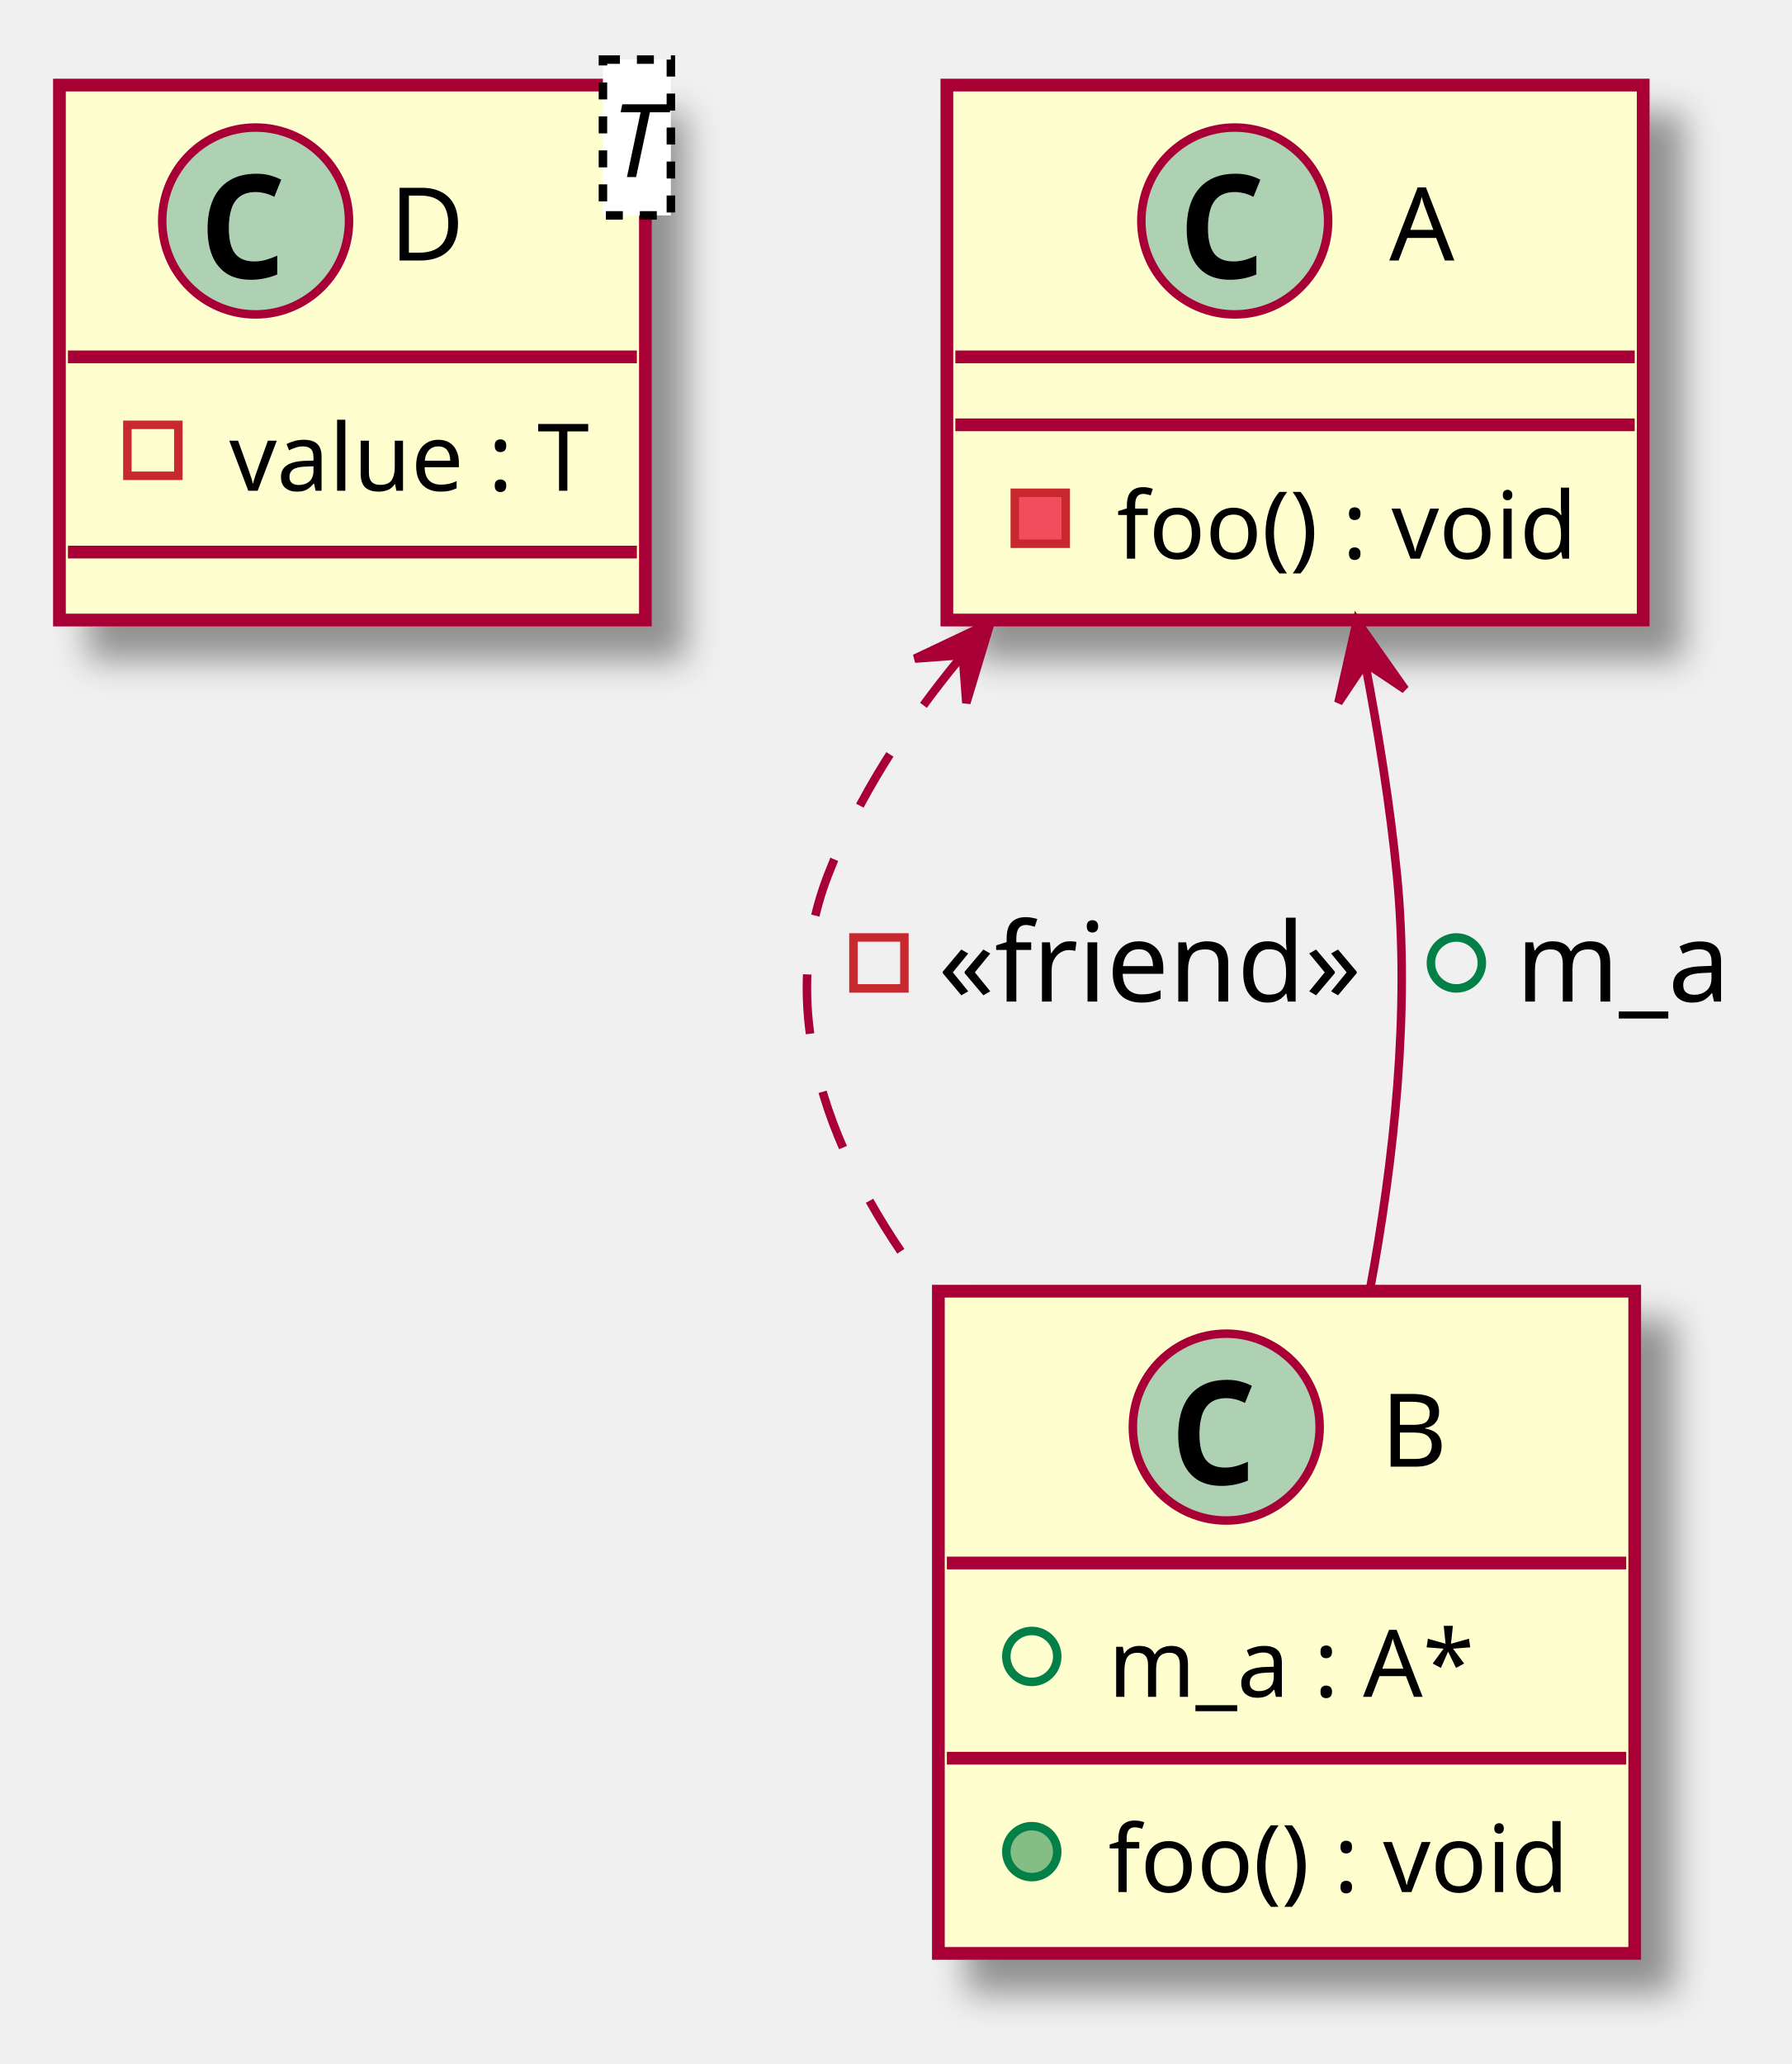
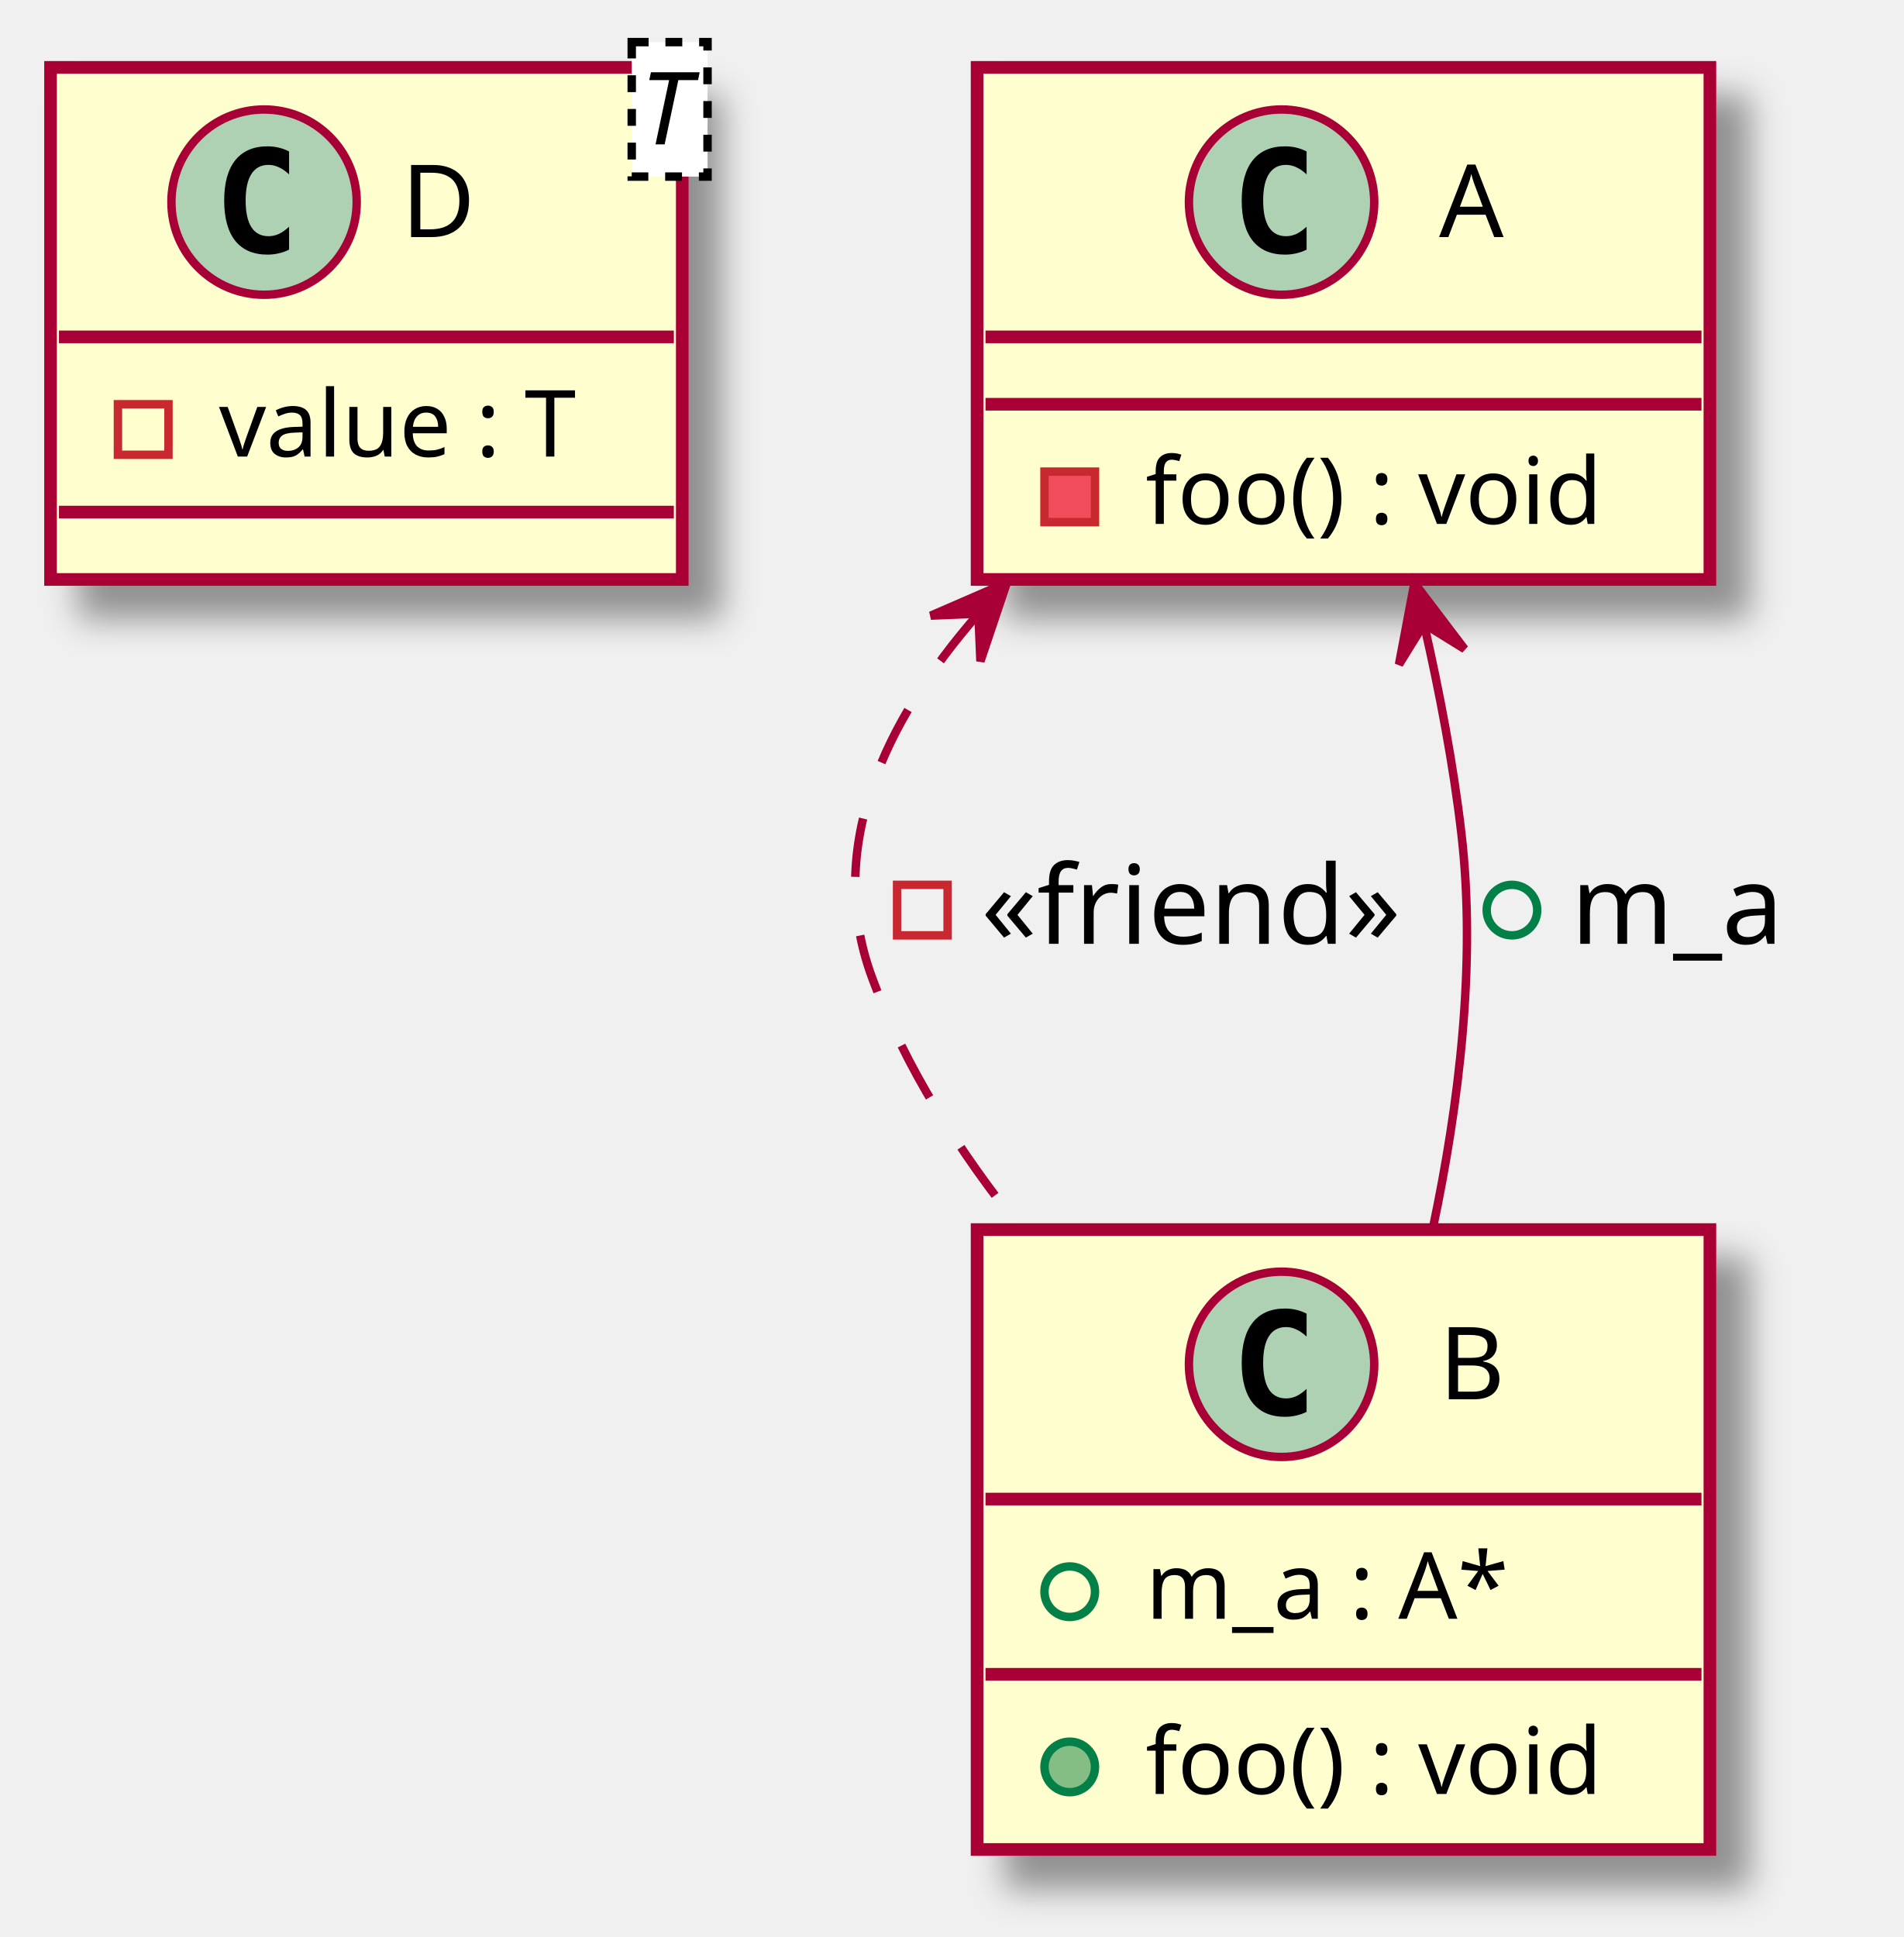
- <svg xmlns="http://www.w3.org/2000/svg" xmlns:xlink="http://www.w3.org/1999/xlink" contentScriptType="application/ecmascript" contentStyleType="text/css" height="243px" preserveAspectRatio="none" style="width:211px;height:243px;background:#FFFFFF;" version="1.1" viewBox="0 0 211 243" width="211px" zoomAndPan="magnify">
+ <svg xmlns="http://www.w3.org/2000/svg" xmlns:xlink="http://www.w3.org/1999/xlink" contentScriptType="application/ecmascript" contentStyleType="text/css" height="230px" preserveAspectRatio="none" style="width:226px;height:230px;" version="1.1" viewBox="0 0 226 230" width="226px" zoomAndPan="magnify">
  <defs>
-     <filter height="300%" id="fw6ycs42t6mat" width="300%" x="-1" y="-1">
+     <filter height="300%" id="f1svyyjdxte7bq" width="300%" x="-1" y="-1">
      <feGaussianBlur result="blurOut" stdDeviation="2.0" />
      <feColorMatrix in="blurOut" result="blurOut2" type="matrix" values="0 0 0 0 0 0 0 0 0 0 0 0 0 0 0 0 0 0 .4 0" />
      <feOffset dx="4.0" dy="4.0" in="blurOut2" result="blurOut3" />
      <feBlend in="SourceGraphic" in2="blurOut3" mode="normal" />
    </filter>
    <style type="text/css">a:hover { text-decoration: underline; }</style>
  </defs>
  <g>
-     <a href="https://github.com/bkryza/clang-uml/blob/5b8e40c1eb6d56297203c1642a344ab724202e06/tests/t00011/t00011.cc#L11" target="_top" title="D" xlink:actuate="onRequest" xlink:href="https://github.com/bkryza/clang-uml/blob/5b8e40c1eb6d56297203c1642a344ab724202e06/tests/t00011/t00011.cc#L11" xlink:show="new" xlink:title="D" xlink:type="simple">
-       <rect codeLine="2" fill="#FEFECE" filter="url(#fw6ycs42t6mat)" height="62.982" id="C_0000000359" style="stroke:#A80036;stroke-width:1.5;" width="69" x="7" y="10.016" />
-       <ellipse cx="30.1" cy="26.016" fill="#ADD1B2" rx="11" ry="11" style="stroke:#A80036;stroke-width:1.0;" />
-       <path d="M29.569,32.938 Q27.819,32.938 26.678,32.203 Q25.553,31.453 24.991,30.11 Q24.444,28.75 24.444,26.953 Q24.444,24.922 25.1,23.469 Q25.756,22.016 27.038,21.235 Q28.319,20.453 30.194,20.453 Q31.084,20.453 31.756,20.641 Q32.428,20.813 33.116,21.157 L32.303,23.172 Q31.678,22.86 31.131,22.735 Q30.6,22.61 30.116,22.61 Q28.944,22.61 28.241,23.141 Q27.538,23.672 27.241,24.625 Q26.944,25.578 26.944,26.844 Q26.944,28.86 27.663,29.828 Q28.381,30.782 29.975,30.782 Q30.569,30.782 31.194,30.625 Q31.819,30.469 32.647,30.094 L32.647,32.313 Q31.913,32.625 31.116,32.782 Q30.334,32.938 29.569,32.938 Z " fill="#000000" />
-       <text fill="#000000" font-family="sans-serif" font-size="12" lengthAdjust="spacing" textLength="9" x="45.9" y="30.672">D</text>
-       <rect fill="#FFFFFF" height="18.344" style="stroke:#000000;stroke-width:1.0;stroke-dasharray:2.0,2.0;" width="8" x="71" y="7.016" />
-       <text fill="#000000" font-family="sans-serif" font-size="12" font-style="italic" lengthAdjust="spacing" textLength="6" x="72" y="20.844">T</text>
-       <line style="stroke:#A80036;stroke-width:1.5;" x1="8" x2="75" y1="42.016" y2="42.016" />
+     <a href="https://github.com/bkryza/clang-uml/blob/b6390d91063025d9b8f3a02b731b2a998baf4e1c/tests/t00011/t00011.cc#L11" target="_top" title="D" xlink:actuate="onRequest" xlink:href="https://github.com/bkryza/clang-uml/blob/b6390d91063025d9b8f3a02b731b2a998baf4e1c/tests/t00011/t00011.cc#L11" xlink:show="new" xlink:title="D" xlink:type="simple">
+       <rect fill="#FEFECE" filter="url(#f1svyyjdxte7bq)" height="60.805" id="C_0000000359" style="stroke: #A80036; stroke-width: 1.5;" width="75" x="6" y="8" />
+       <ellipse cx="31.35" cy="24" fill="#ADD1B2" rx="11" ry="11" style="stroke: #A80036; stroke-width: 1.0;" />
+       <path d="M34.319,29.641 Q33.741,29.938 33.1,30.078 Q32.459,30.234 31.756,30.234 Q29.256,30.234 27.928,28.594 Q26.616,26.938 26.616,23.812 Q26.616,20.688 27.928,19.031 Q29.256,17.375 31.756,17.375 Q32.459,17.375 33.1,17.531 Q33.756,17.688 34.319,17.984 L34.319,20.703 Q33.694,20.125 33.1,19.859 Q32.506,19.578 31.881,19.578 Q30.538,19.578 29.85,20.656 Q29.163,21.719 29.163,23.812 Q29.163,25.906 29.85,26.984 Q30.538,28.047 31.881,28.047 Q32.506,28.047 33.1,27.781 Q33.694,27.5 34.319,26.922 L34.319,29.641 Z " />
+       <text fill="#000000" font-family="sans-serif" font-size="12" lengthAdjust="spacingAndGlyphs" textLength="9" x="47.65" y="28.154">D</text>
+       <rect fill="#FFFFFF" height="15.969" style="stroke: #000000; stroke-width: 1.0; stroke-dasharray: 2.0,2.0;" width="9" x="75" y="5" />
+       <text fill="#000000" font-family="sans-serif" font-size="12" font-style="italic" lengthAdjust="spacingAndGlyphs" textLength="7" x="76" y="17.139">T</text>
+       <line style="stroke: #A80036; stroke-width: 1.5;" x1="7" x2="80" y1="40" y2="40" />
    </a>
-     <a href="https://github.com/bkryza/clang-uml/blob/5b8e40c1eb6d56297203c1642a344ab724202e06/tests/t00011/t00011.cc#L12" target="_top" title="value" xlink:actuate="onRequest" xlink:href="https://github.com/bkryza/clang-uml/blob/5b8e40c1eb6d56297203c1642a344ab724202e06/tests/t00011/t00011.cc#L12" xlink:show="new" xlink:title="value" xlink:type="simple">
-       <rect fill="#FEFECE" height="10" style="stroke:none;stroke-width:1.0;" width="20" x="13" y="48.016" />
-       <rect fill="none" height="6" style="stroke:#C82930;stroke-width:1.0;" width="6" x="15" y="50.016" />
+     <a href="https://github.com/bkryza/clang-uml/blob/b6390d91063025d9b8f3a02b731b2a998baf4e1c/tests/t00011/t00011.cc#L12" target="_top" title="value" xlink:actuate="onRequest" xlink:href="https://github.com/bkryza/clang-uml/blob/b6390d91063025d9b8f3a02b731b2a998baf4e1c/tests/t00011/t00011.cc#L12" xlink:show="new" xlink:title="value" xlink:type="simple">
+       <rect fill="#FEFECE" height="10" style="stroke: none; stroke-width: 1.0;" width="20" x="12" y="46" />
+       <rect fill="none" height="6" style="stroke: #C82930; stroke-width: 1.0;" width="6" x="14" y="48" />
    </a>
-     <a href="https://github.com/bkryza/clang-uml/blob/5b8e40c1eb6d56297203c1642a344ab724202e06/tests/t00011/t00011.cc#L12" target="_top" title="value" xlink:actuate="onRequest" xlink:href="https://github.com/bkryza/clang-uml/blob/5b8e40c1eb6d56297203c1642a344ab724202e06/tests/t00011/t00011.cc#L12" xlink:show="new" xlink:title="value" xlink:type="simple">
-       <text fill="#000000" font-family="sans-serif" font-size="11" lengthAdjust="spacing" textLength="43" x="27" y="57.775">value : T</text>
+     <a href="https://github.com/bkryza/clang-uml/blob/b6390d91063025d9b8f3a02b731b2a998baf4e1c/tests/t00011/t00011.cc#L12" target="_top" title="value" xlink:actuate="onRequest" xlink:href="https://github.com/bkryza/clang-uml/blob/b6390d91063025d9b8f3a02b731b2a998baf4e1c/tests/t00011/t00011.cc#L12" xlink:show="new" xlink:title="value" xlink:type="simple">
+       <text fill="#000000" font-family="sans-serif" font-size="11" lengthAdjust="spacingAndGlyphs" textLength="49" x="26" y="54.21">value : T</text>
    </a>
-     <line style="stroke:#A80036;stroke-width:1.5;" x1="8" x2="75" y1="64.998" y2="64.998" />
-     <a href="https://github.com/bkryza/clang-uml/blob/5b8e40c1eb6d56297203c1642a344ab724202e06/tests/t00011/t00011.cc#L15" target="_top" title="A" xlink:actuate="onRequest" xlink:href="https://github.com/bkryza/clang-uml/blob/5b8e40c1eb6d56297203c1642a344ab724202e06/tests/t00011/t00011.cc#L15" xlink:show="new" xlink:title="A" xlink:type="simple">
-       <rect codeLine="6" fill="#FEFECE" filter="url(#fw6ycs42t6mat)" height="62.982" id="C_0000000363" style="stroke:#A80036;stroke-width:1.5;" width="82" x="111.5" y="10.016" />
-       <ellipse cx="145.4" cy="26.016" fill="#ADD1B2" rx="11" ry="11" style="stroke:#A80036;stroke-width:1.0;" />
-       <path d="M144.869,32.938 Q143.119,32.938 141.978,32.203 Q140.853,31.453 140.291,30.11 Q139.744,28.75 139.744,26.953 Q139.744,24.922 140.4,23.469 Q141.056,22.016 142.338,21.235 Q143.619,20.453 145.494,20.453 Q146.384,20.453 147.056,20.641 Q147.728,20.813 148.416,21.157 L147.603,23.172 Q146.978,22.86 146.431,22.735 Q145.9,22.61 145.416,22.61 Q144.244,22.61 143.541,23.141 Q142.838,23.672 142.541,24.625 Q142.244,25.578 142.244,26.844 Q142.244,28.86 142.963,29.828 Q143.681,30.782 145.275,30.782 Q145.869,30.782 146.494,30.625 Q147.119,30.469 147.947,30.094 L147.947,32.313 Q147.213,32.625 146.416,32.782 Q145.634,32.938 144.869,32.938 Z " fill="#000000" />
-       <text fill="#000000" font-family="sans-serif" font-size="12" lengthAdjust="spacing" textLength="8" x="163.6" y="30.672">A</text>
-       <line style="stroke:#A80036;stroke-width:1.5;" x1="112.5" x2="192.5" y1="42.016" y2="42.016" />
-       <line style="stroke:#A80036;stroke-width:1.5;" x1="112.5" x2="192.5" y1="50.016" y2="50.016" />
+     <line style="stroke: #A80036; stroke-width: 1.5;" x1="7" x2="80" y1="60.805" y2="60.805" />
+     <a href="https://github.com/bkryza/clang-uml/blob/b6390d91063025d9b8f3a02b731b2a998baf4e1c/tests/t00011/t00011.cc#L15" target="_top" title="A" xlink:actuate="onRequest" xlink:href="https://github.com/bkryza/clang-uml/blob/b6390d91063025d9b8f3a02b731b2a998baf4e1c/tests/t00011/t00011.cc#L15" xlink:show="new" xlink:title="A" xlink:type="simple">
+       <rect fill="#FEFECE" filter="url(#f1svyyjdxte7bq)" height="60.805" id="C_0000000363" style="stroke: #A80036; stroke-width: 1.5;" width="87" x="116" y="8" />
+       <ellipse cx="152.15" cy="24" fill="#ADD1B2" rx="11" ry="11" style="stroke: #A80036; stroke-width: 1.0;" />
+       <path d="M155.119,29.641 Q154.541,29.938 153.9,30.078 Q153.259,30.234 152.556,30.234 Q150.056,30.234 148.728,28.594 Q147.416,26.938 147.416,23.812 Q147.416,20.688 148.728,19.031 Q150.056,17.375 152.556,17.375 Q153.259,17.375 153.9,17.531 Q154.556,17.688 155.119,17.984 L155.119,20.703 Q154.494,20.125 153.9,19.859 Q153.306,19.578 152.681,19.578 Q151.338,19.578 150.65,20.656 Q149.963,21.719 149.963,23.812 Q149.963,25.906 150.65,26.984 Q151.338,28.047 152.681,28.047 Q153.306,28.047 153.9,27.781 Q154.494,27.5 155.119,26.922 L155.119,29.641 Z " />
+       <text fill="#000000" font-family="sans-serif" font-size="12" lengthAdjust="spacingAndGlyphs" textLength="8" x="170.85" y="28.154">A</text>
+       <line style="stroke: #A80036; stroke-width: 1.5;" x1="117" x2="202" y1="40" y2="40" />
+       <line style="stroke: #A80036; stroke-width: 1.5;" x1="117" x2="202" y1="48" y2="48" />
    </a>
-     <a href="https://github.com/bkryza/clang-uml/blob/5b8e40c1eb6d56297203c1642a344ab724202e06/tests/t00011/t00011.cc#L17" target="_top" title="foo" xlink:actuate="onRequest" xlink:href="https://github.com/bkryza/clang-uml/blob/5b8e40c1eb6d56297203c1642a344ab724202e06/tests/t00011/t00011.cc#L17" xlink:show="new" xlink:title="foo" xlink:type="simple">
-       <rect fill="#FEFECE" height="10" style="stroke:none;stroke-width:1.0;" width="20" x="117.5" y="56.016" />
-       <rect fill="#F24D5C" height="6" style="stroke:#C82930;stroke-width:1.0;" width="6" x="119.5" y="58.016" />
+     <a href="https://github.com/bkryza/clang-uml/blob/b6390d91063025d9b8f3a02b731b2a998baf4e1c/tests/t00011/t00011.cc#L17" target="_top" title="foo" xlink:actuate="onRequest" xlink:href="https://github.com/bkryza/clang-uml/blob/b6390d91063025d9b8f3a02b731b2a998baf4e1c/tests/t00011/t00011.cc#L17" xlink:show="new" xlink:title="foo" xlink:type="simple">
+       <rect fill="#FEFECE" height="10" style="stroke: none; stroke-width: 1.0;" width="20" x="122" y="54" />
+       <rect fill="#F24D5C" height="6" style="stroke: #C82930; stroke-width: 1.0;" width="6" x="124" y="56" />
    </a>
-     <a href="https://github.com/bkryza/clang-uml/blob/5b8e40c1eb6d56297203c1642a344ab724202e06/tests/t00011/t00011.cc#L17" target="_top" title="foo" xlink:actuate="onRequest" xlink:href="https://github.com/bkryza/clang-uml/blob/5b8e40c1eb6d56297203c1642a344ab724202e06/tests/t00011/t00011.cc#L17" xlink:show="new" xlink:title="foo" xlink:type="simple">
-       <text fill="#000000" font-family="sans-serif" font-size="11" lengthAdjust="spacing" textLength="56" x="131.5" y="65.775">foo() : void</text>
+     <a href="https://github.com/bkryza/clang-uml/blob/b6390d91063025d9b8f3a02b731b2a998baf4e1c/tests/t00011/t00011.cc#L17" target="_top" title="foo" xlink:actuate="onRequest" xlink:href="https://github.com/bkryza/clang-uml/blob/b6390d91063025d9b8f3a02b731b2a998baf4e1c/tests/t00011/t00011.cc#L17" xlink:show="new" xlink:title="foo" xlink:type="simple">
+       <text fill="#000000" font-family="sans-serif" font-size="11" lengthAdjust="spacingAndGlyphs" textLength="61" x="136" y="62.21">foo() : void</text>
    </a>
-     <a href="https://github.com/bkryza/clang-uml/blob/5b8e40c1eb6d56297203c1642a344ab724202e06/tests/t00011/t00011.cc#L27" target="_top" title="B" xlink:actuate="onRequest" xlink:href="https://github.com/bkryza/clang-uml/blob/5b8e40c1eb6d56297203c1642a344ab724202e06/tests/t00011/t00011.cc#L27" xlink:show="new" xlink:title="B" xlink:type="simple">
-       <rect codeLine="10" fill="#FEFECE" filter="url(#fw6ycs42t6mat)" height="77.964" id="C_0000000369" style="stroke:#A80036;stroke-width:1.5;" width="82" x="110.5" y="152.016" />
-       <ellipse cx="144.4" cy="168.016" fill="#ADD1B2" rx="11" ry="11" style="stroke:#A80036;stroke-width:1.0;" />
-       <path d="M143.869,174.938 Q142.119,174.938 140.978,174.203 Q139.853,173.453 139.291,172.11 Q138.744,170.75 138.744,168.953 Q138.744,166.922 139.4,165.469 Q140.056,164.016 141.338,163.235 Q142.619,162.453 144.494,162.453 Q145.384,162.453 146.056,162.641 Q146.728,162.813 147.416,163.157 L146.603,165.172 Q145.978,164.86 145.431,164.735 Q144.9,164.61 144.416,164.61 Q143.244,164.61 142.541,165.141 Q141.838,165.672 141.541,166.625 Q141.244,167.578 141.244,168.844 Q141.244,170.86 141.963,171.828 Q142.681,172.782 144.275,172.782 Q144.869,172.782 145.494,172.625 Q146.119,172.469 146.947,172.094 L146.947,174.313 Q146.213,174.625 145.416,174.782 Q144.634,174.938 143.869,174.938 Z " fill="#000000" />
-       <text fill="#000000" font-family="sans-serif" font-size="12" lengthAdjust="spacing" textLength="8" x="162.6" y="172.672">B</text>
-       <line style="stroke:#A80036;stroke-width:1.5;" x1="111.5" x2="191.5" y1="184.016" y2="184.016" />
+     <a href="https://github.com/bkryza/clang-uml/blob/b6390d91063025d9b8f3a02b731b2a998baf4e1c/tests/t00011/t00011.cc#L27" target="_top" title="B" xlink:actuate="onRequest" xlink:href="https://github.com/bkryza/clang-uml/blob/b6390d91063025d9b8f3a02b731b2a998baf4e1c/tests/t00011/t00011.cc#L27" xlink:show="new" xlink:title="B" xlink:type="simple">
+       <rect fill="#FEFECE" filter="url(#f1svyyjdxte7bq)" height="73.609" id="C_0000000369" style="stroke: #A80036; stroke-width: 1.5;" width="87" x="116" y="146" />
+       <ellipse cx="152.15" cy="162" fill="#ADD1B2" rx="11" ry="11" style="stroke: #A80036; stroke-width: 1.0;" />
+       <path d="M155.119,167.641 Q154.541,167.938 153.9,168.078 Q153.259,168.234 152.556,168.234 Q150.056,168.234 148.728,166.594 Q147.416,164.938 147.416,161.812 Q147.416,158.688 148.728,157.031 Q150.056,155.375 152.556,155.375 Q153.259,155.375 153.9,155.531 Q154.556,155.688 155.119,155.984 L155.119,158.703 Q154.494,158.125 153.9,157.859 Q153.306,157.578 152.681,157.578 Q151.338,157.578 150.65,158.656 Q149.963,159.719 149.963,161.812 Q149.963,163.906 150.65,164.984 Q151.338,166.047 152.681,166.047 Q153.306,166.047 153.9,165.781 Q154.494,165.5 155.119,164.922 L155.119,167.641 Z " />
+       <text fill="#000000" font-family="sans-serif" font-size="12" lengthAdjust="spacingAndGlyphs" textLength="8" x="170.85" y="166.154">B</text>
+       <line style="stroke: #A80036; stroke-width: 1.5;" x1="117" x2="202" y1="178" y2="178" />
    </a>
-     <a href="https://github.com/bkryza/clang-uml/blob/5b8e40c1eb6d56297203c1642a344ab724202e06/tests/t00011/t00011.cc#L30" target="_top" title="m_a" xlink:actuate="onRequest" xlink:href="https://github.com/bkryza/clang-uml/blob/5b8e40c1eb6d56297203c1642a344ab724202e06/tests/t00011/t00011.cc#L30" xlink:show="new" xlink:title="m_a" xlink:type="simple">
-       <rect fill="#FEFECE" height="10" style="stroke:none;stroke-width:1.0;" width="20" x="116.5" y="190.016" />
-       <ellipse cx="121.5" cy="195.016" rx="3" ry="3" style="stroke:#038048;stroke-width:1.0;fill:none;" />
+     <a href="https://github.com/bkryza/clang-uml/blob/b6390d91063025d9b8f3a02b731b2a998baf4e1c/tests/t00011/t00011.cc#L30" target="_top" title="m_a" xlink:actuate="onRequest" xlink:href="https://github.com/bkryza/clang-uml/blob/b6390d91063025d9b8f3a02b731b2a998baf4e1c/tests/t00011/t00011.cc#L30" xlink:show="new" xlink:title="m_a" xlink:type="simple">
+       <rect fill="#FEFECE" height="10" style="stroke: none; stroke-width: 1.0;" width="20" x="122" y="184" />
+       <ellipse cx="127" cy="189" fill="none" rx="3" ry="3" style="stroke: #038048; stroke-width: 1.0;" />
    </a>
-     <a href="https://github.com/bkryza/clang-uml/blob/5b8e40c1eb6d56297203c1642a344ab724202e06/tests/t00011/t00011.cc#L30" target="_top" title="m_a" xlink:actuate="onRequest" xlink:href="https://github.com/bkryza/clang-uml/blob/5b8e40c1eb6d56297203c1642a344ab724202e06/tests/t00011/t00011.cc#L30" xlink:show="new" xlink:title="m_a" xlink:type="simple">
-       <text fill="#000000" font-family="sans-serif" font-size="11" lengthAdjust="spacing" textLength="43" x="130.5" y="199.775">m_a : A*</text>
+     <a href="https://github.com/bkryza/clang-uml/blob/b6390d91063025d9b8f3a02b731b2a998baf4e1c/tests/t00011/t00011.cc#L30" target="_top" title="m_a" xlink:actuate="onRequest" xlink:href="https://github.com/bkryza/clang-uml/blob/b6390d91063025d9b8f3a02b731b2a998baf4e1c/tests/t00011/t00011.cc#L30" xlink:show="new" xlink:title="m_a" xlink:type="simple">
+       <text fill="#000000" font-family="sans-serif" font-size="11" lengthAdjust="spacingAndGlyphs" textLength="49" x="136" y="192.21">m_a : A*</text>
    </a>
-     <line style="stroke:#A80036;stroke-width:1.5;" x1="111.5" x2="191.5" y1="206.998" y2="206.998" />
-     <a href="https://github.com/bkryza/clang-uml/blob/5b8e40c1eb6d56297203c1642a344ab724202e06/tests/t00011/t00011.cc#L29" target="_top" title="foo" xlink:actuate="onRequest" xlink:href="https://github.com/bkryza/clang-uml/blob/5b8e40c1eb6d56297203c1642a344ab724202e06/tests/t00011/t00011.cc#L29" xlink:show="new" xlink:title="foo" xlink:type="simple">
-       <rect fill="#FEFECE" height="10" style="stroke:none;stroke-width:1.0;" width="20" x="116.5" y="212.998" />
-       <ellipse cx="121.5" cy="217.998" fill="#84BE84" rx="3" ry="3" style="stroke:#038048;stroke-width:1.0;" />
+     <line style="stroke: #A80036; stroke-width: 1.5;" x1="117" x2="202" y1="198.805" y2="198.805" />
+     <a href="https://github.com/bkryza/clang-uml/blob/b6390d91063025d9b8f3a02b731b2a998baf4e1c/tests/t00011/t00011.cc#L29" target="_top" title="foo" xlink:actuate="onRequest" xlink:href="https://github.com/bkryza/clang-uml/blob/b6390d91063025d9b8f3a02b731b2a998baf4e1c/tests/t00011/t00011.cc#L29" xlink:show="new" xlink:title="foo" xlink:type="simple">
+       <rect fill="#FEFECE" height="10" style="stroke: none; stroke-width: 1.0;" width="20" x="122" y="204.805" />
+       <ellipse cx="127" cy="209.805" fill="#84BE84" rx="3" ry="3" style="stroke: #038048; stroke-width: 1.0;" />
    </a>
-     <a href="https://github.com/bkryza/clang-uml/blob/5b8e40c1eb6d56297203c1642a344ab724202e06/tests/t00011/t00011.cc#L29" target="_top" title="foo" xlink:actuate="onRequest" xlink:href="https://github.com/bkryza/clang-uml/blob/5b8e40c1eb6d56297203c1642a344ab724202e06/tests/t00011/t00011.cc#L29" xlink:show="new" xlink:title="foo" xlink:type="simple">
-       <text fill="#000000" font-family="sans-serif" font-size="11" lengthAdjust="spacing" textLength="56" x="130.5" y="222.757">foo() : void</text>
+     <a href="https://github.com/bkryza/clang-uml/blob/b6390d91063025d9b8f3a02b731b2a998baf4e1c/tests/t00011/t00011.cc#L29" target="_top" title="foo" xlink:actuate="onRequest" xlink:href="https://github.com/bkryza/clang-uml/blob/b6390d91063025d9b8f3a02b731b2a998baf4e1c/tests/t00011/t00011.cc#L29" xlink:show="new" xlink:title="foo" xlink:type="simple">
+       <text fill="#000000" font-family="sans-serif" font-size="11" lengthAdjust="spacingAndGlyphs" textLength="61" x="136" y="213.015">foo() : void</text>
    </a>
-     <path codeLine="14" d="M113.04,77.516 C106.69,85.226 101.04,93.856 97.5,103.016 C90.77,120.426 98.64,138.186 110.28,153.086 " fill="none" id="C_0000000363-backto-C_0000000369" style="stroke:#A80036;stroke-width:1.0;stroke-dasharray:7.0,7.0;" />
-     <polygon fill="#A80036" points="116.63,73.326,107.728,77.54,113.369,77.116,113.792,82.757,116.63,73.326" style="stroke:#A80036;stroke-width:1.0;" />
-     <rect fill="none" height="6" style="stroke:#C82930;stroke-width:1.0;" width="6" x="100.5" y="110.369" />
-     <text fill="#000000" font-family="sans-serif" font-size="13" lengthAdjust="spacing" textLength="49" x="110.5" y="117.913">«friend»</text>
-     <path codeLine="15" d="M161.29,152.006 C164.13,136.816 166.08,119.126 164.5,103.016 C163.7,94.896 162.32,86.256 160.76,78.116 " fill="none" id="C_0000000369-to-C_0000000363" style="stroke:#A80036;stroke-width:1.0;" />
-     <polygon fill="#A80036" points="159.78,73.116,157.607,82.722,160.752,78.021,165.454,81.166,159.78,73.116" style="stroke:#A80036;stroke-width:1.0;" />
-     <ellipse cx="171.5" cy="113.369" rx="3" ry="3" style="stroke:#038048;stroke-width:1.0;fill:none;" />
-     <text fill="#000000" font-family="sans-serif" font-size="13" lengthAdjust="spacing" textLength="25" x="178.5" y="117.913">m_a</text>
+     <path d="M116.04,73.01 C105.09,85.59 97.85,100.6 103.5,116 C107.44,126.72 113.97,136.89 121.21,145.9 " fill="none" id="C_0000000363&lt;-C_0000000369" style="stroke: #A80036; stroke-width: 1.0; stroke-dasharray: 7.0,7.0;" />
+     <polygon fill="#A80036" points="119.54,69.18,110.506,73.102,116.157,72.862,116.397,78.514,119.54,69.18" style="stroke: #A80036; stroke-width: 1.0;" />
+     <rect fill="none" height="6" style="stroke: #C82930; stroke-width: 1.0;" width="6" x="106.5" y="105.066" />
+     <text fill="#000000" font-family="sans-serif" font-size="13" lengthAdjust="spacingAndGlyphs" textLength="52" x="116.5" y="112.067">«friend»</text>
+     <path d="M170.13,145.75 C173.19,131.26 175.29,114.39 173.5,99 C172.56,90.88 170.92,82.26 169.08,74.18 " fill="none" id="C_0000000369-&gt;C_0000000363" style="stroke: #A80036; stroke-width: 1.0;" />
+     <polygon fill="#A80036" points="167.92,69.22,166.088,78.897,169.065,74.087,173.875,77.065,167.92,69.22" style="stroke: #A80036; stroke-width: 1.0;" />
+     <ellipse cx="179.5" cy="108.066" fill="none" rx="3" ry="3" style="stroke: #038048; stroke-width: 1.0;" />
+     <text fill="#000000" font-family="sans-serif" font-size="13" lengthAdjust="spacingAndGlyphs" textLength="28" x="186.5" y="112.067">m_a</text>
  </g>
</svg>
